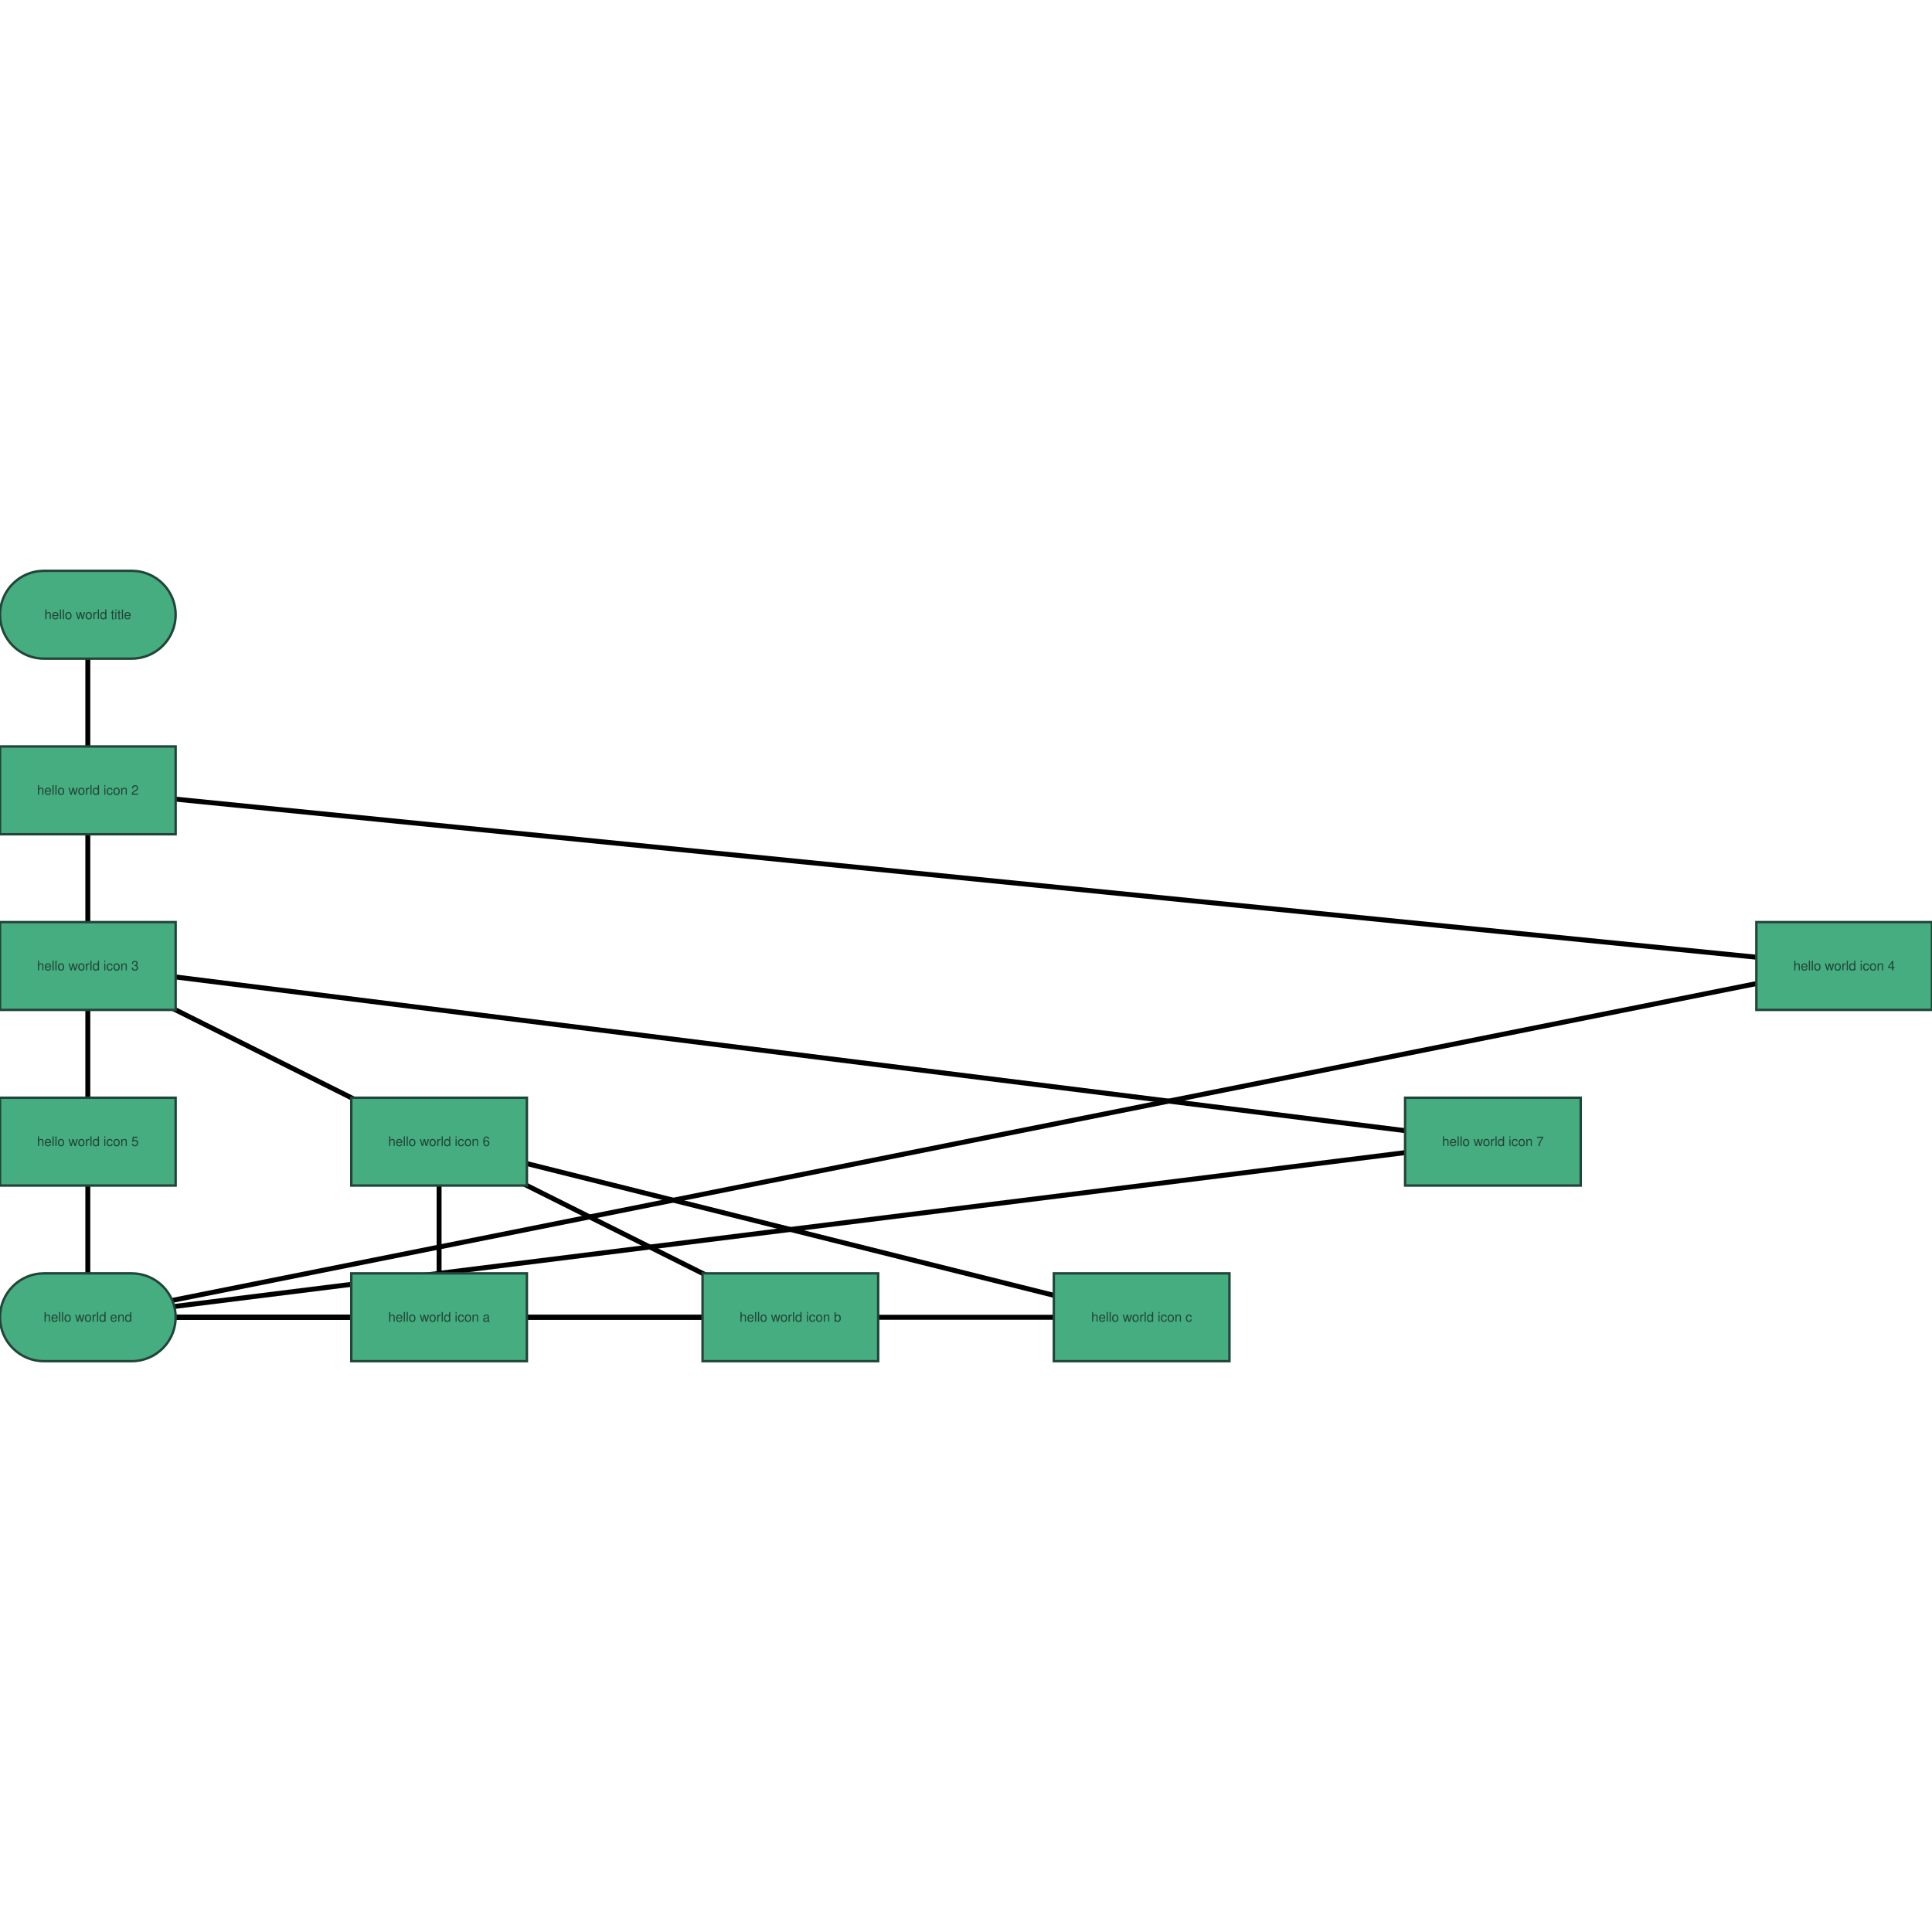
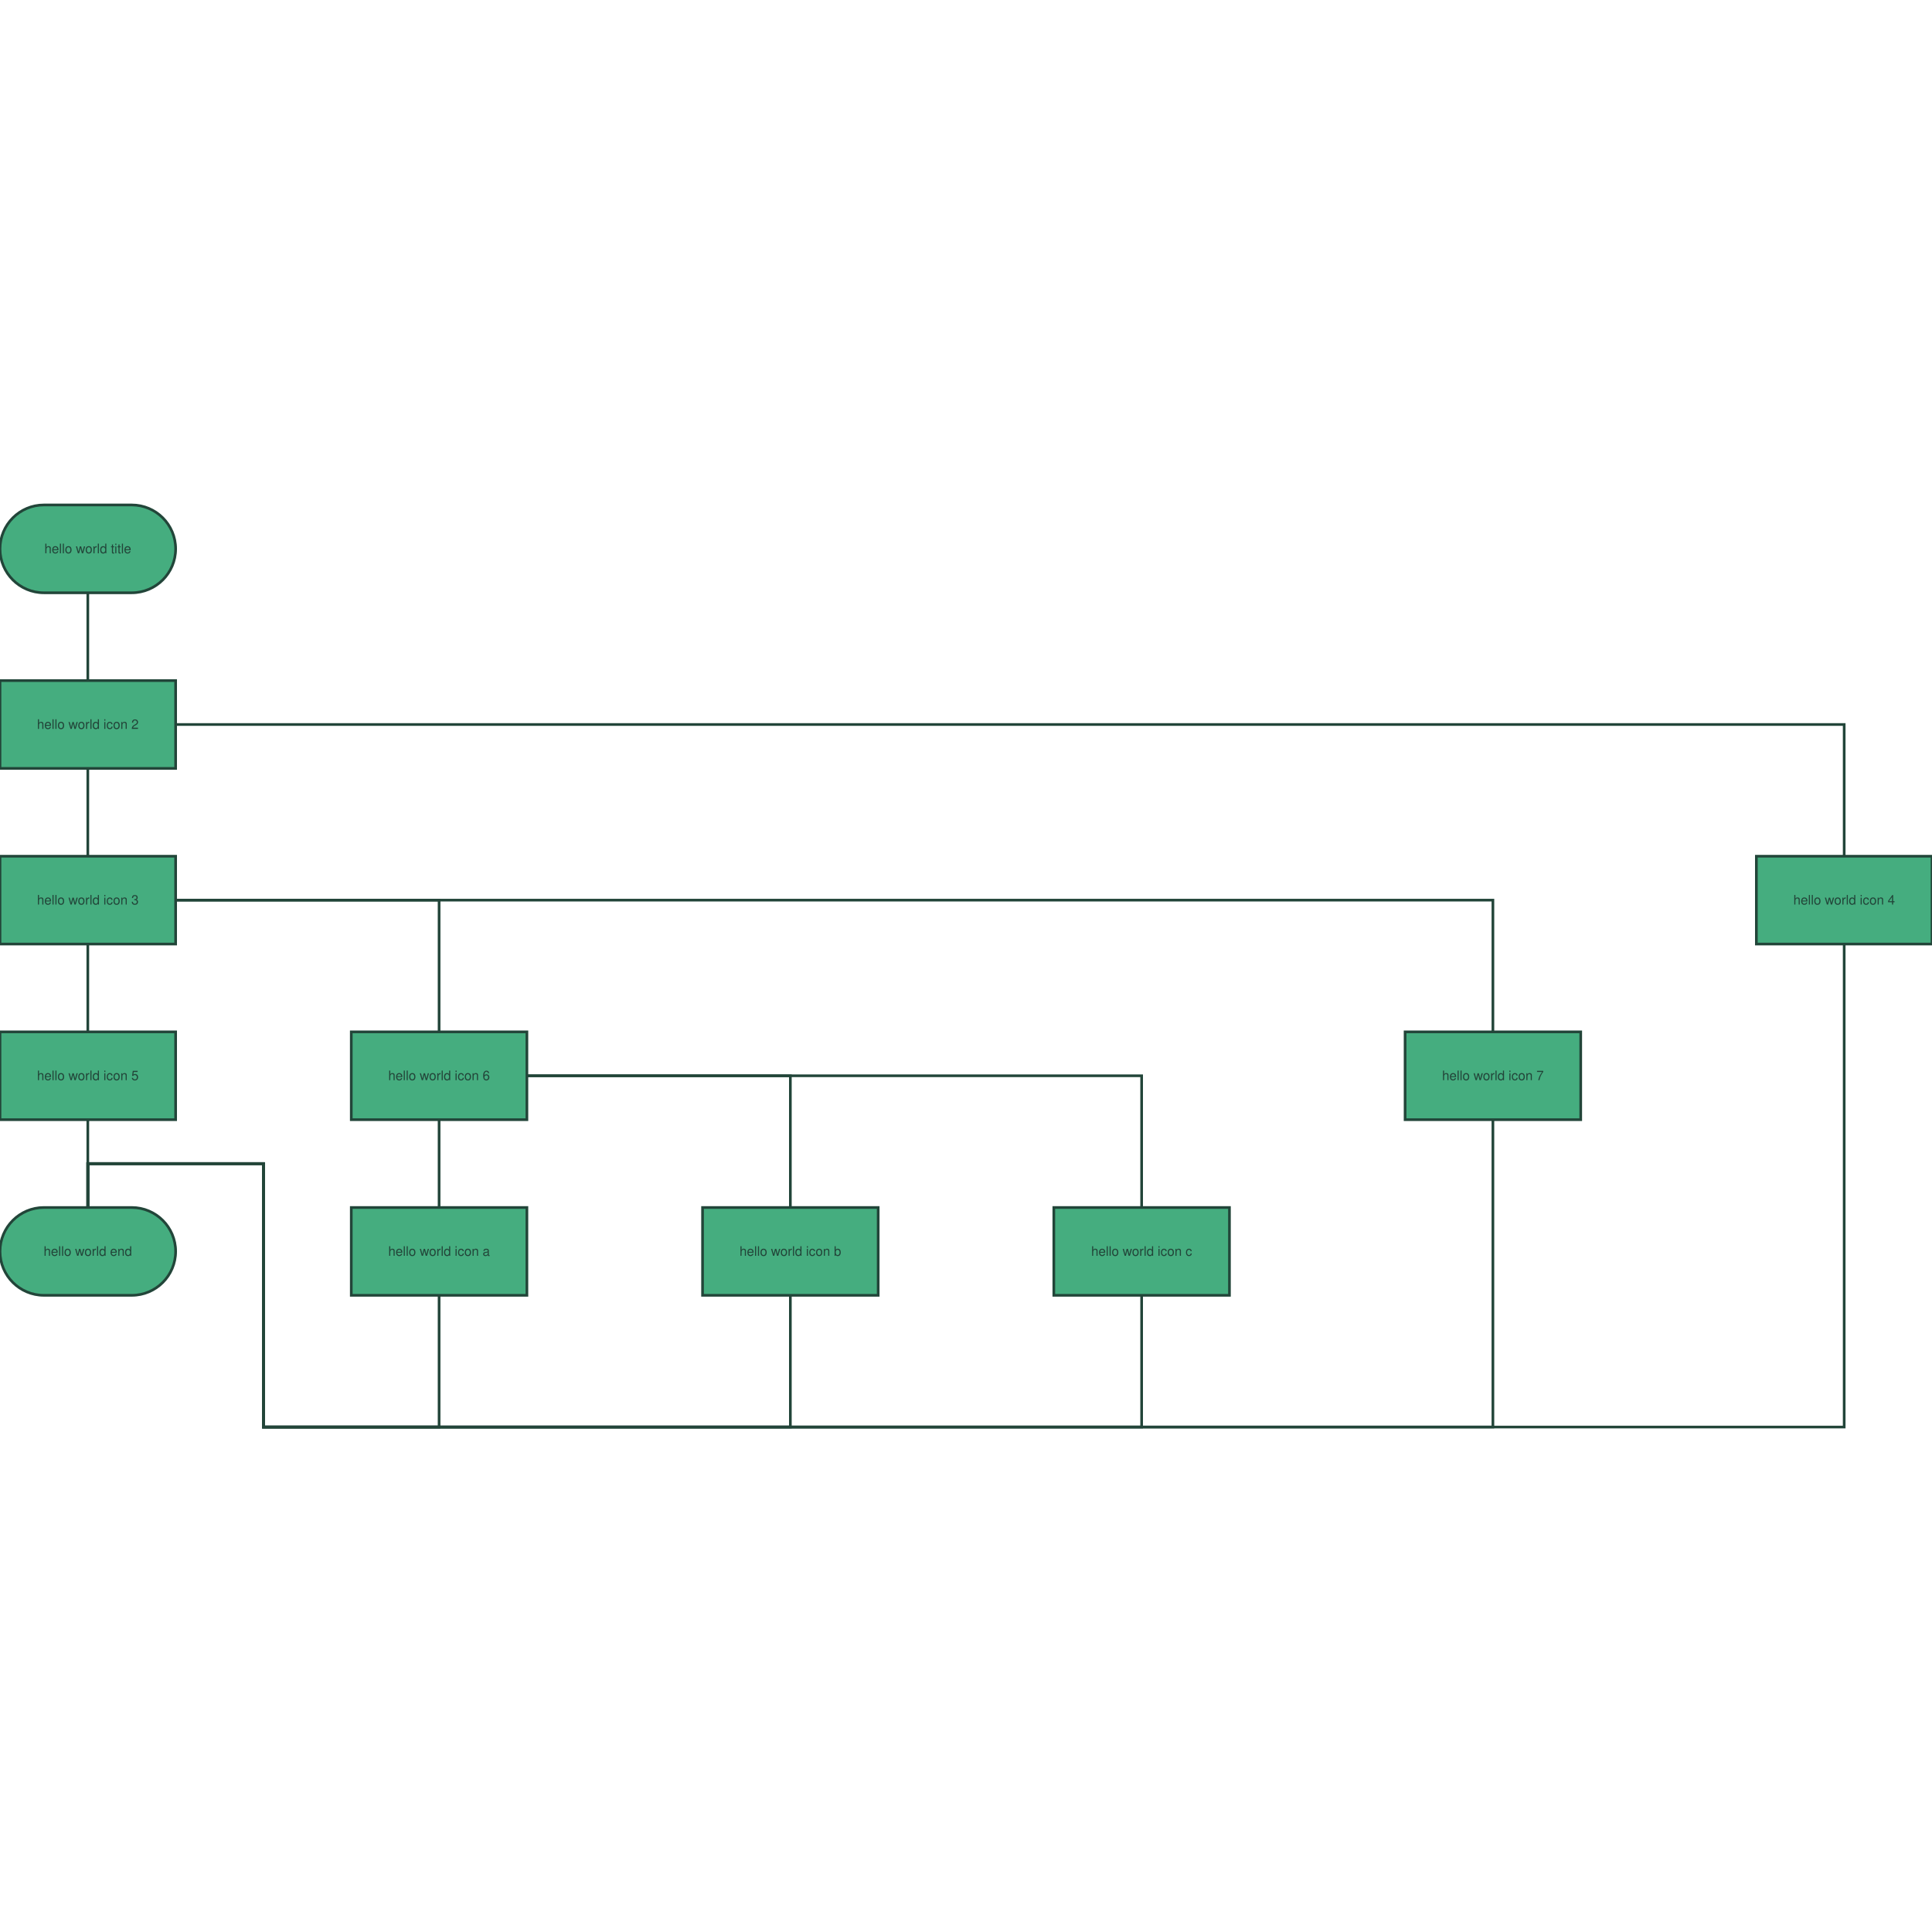
- <svg xmlns="http://www.w3.org/2000/svg" font-size="1" viewBox="0.0 0.0 400.0 400.0" stroke="rgb(0,0,0)" width="400" stroke-opacity="1" height="400" version="1.1">
+ <svg xmlns="http://www.w3.org/2000/svg" font-size="1" viewBox="0.0 0.0 1000.0 1000.0" stroke="rgb(0,0,0)" width="1000" stroke-opacity="1" height="1000" version="1.1">
  <defs />
-   <g stroke-linejoin="miter" fill-opacity="0.0" fill="rgb(0,0,0)" stroke="rgb(0,0,0)" stroke-linecap="butt" stroke-miterlimit="10.0" stroke-opacity="1.0" stroke-width="1.023">
-     <path d="M 381.818,200 l -363.636,72.727 " />
+   <g stroke-linejoin="miter" fill-opacity="0.0" fill="rgb(0,0,0)" stroke="rgb(34,69,57)" stroke-linecap="butt" stroke-miterlimit="10.0" stroke-opacity="1.0" stroke-width="1.382">
+     <path d="M 954.545,465.909 v 272.727 h -818.182 v -136.364 h -90.909 v 45.455 " />
  </g>
-   <g stroke-linejoin="miter" fill-opacity="0.0" fill="rgb(0,0,0)" stroke="rgb(0,0,0)" stroke-linecap="butt" stroke-miterlimit="10.0" stroke-opacity="1.0" stroke-width="1.023">
-     <path d="M 309.091,236.364 l -290.909,36.364 " />
+   <g stroke-linejoin="miter" fill-opacity="0.0" fill="rgb(0,0,0)" stroke="rgb(34,69,57)" stroke-linecap="butt" stroke-miterlimit="10.0" stroke-opacity="1.0" stroke-width="1.382">
+     <path d="M 772.727,556.818 v 181.818 h -636.364 v -136.364 h -90.909 v 45.455 " />
  </g>
-   <g stroke-linejoin="miter" fill-opacity="0.0" fill="rgb(0,0,0)" stroke="rgb(0,0,0)" stroke-linecap="butt" stroke-miterlimit="10.0" stroke-opacity="1.0" stroke-width="1.023">
-     <path d="M 236.364,272.727 h -218.182 " />
+   <g stroke-linejoin="miter" fill-opacity="0.0" fill="rgb(0,0,0)" stroke="rgb(34,69,57)" stroke-linecap="butt" stroke-miterlimit="10.0" stroke-opacity="1.0" stroke-width="1.382">
+     <path d="M 590.909,647.727 v 90.909 h -454.546 v -136.364 h -90.909 v 45.455 " />
  </g>
-   <g stroke-linejoin="miter" fill-opacity="0.0" fill="rgb(0,0,0)" stroke="rgb(0,0,0)" stroke-linecap="butt" stroke-miterlimit="10.0" stroke-opacity="1.0" stroke-width="1.023">
-     <path d="M 163.636,272.727 h -145.454 " />
+   <g stroke-linejoin="miter" fill-opacity="0.0" fill="rgb(0,0,0)" stroke="rgb(34,69,57)" stroke-linecap="butt" stroke-miterlimit="10.0" stroke-opacity="1.0" stroke-width="1.382">
+     <path d="M 409.091,647.727 v 90.909 h -272.727 v -136.364 h -90.909 v 45.455 " />
  </g>
-   <g stroke-linejoin="miter" fill-opacity="0.0" fill="rgb(0,0,0)" stroke="rgb(0,0,0)" stroke-linecap="butt" stroke-miterlimit="10.0" stroke-opacity="1.0" stroke-width="1.023">
-     <path d="M 90.909,272.727 h -72.727 " />
+   <g stroke-linejoin="miter" fill-opacity="0.0" fill="rgb(0,0,0)" stroke="rgb(34,69,57)" stroke-linecap="butt" stroke-miterlimit="10.0" stroke-opacity="1.0" stroke-width="1.382">
+     <path d="M 227.273,647.727 v 90.909 h -90.909 v -136.364 h -90.909 v 45.455 " />
  </g>
-   <g stroke-linejoin="miter" fill-opacity="0.0" fill="rgb(0,0,0)" stroke="rgb(0,0,0)" stroke-linecap="butt" stroke-miterlimit="10.0" stroke-opacity="1.0" stroke-width="1.023">
-     <path d="M 90.909,236.364 l 145.454,36.364 " />
+   <g stroke-linejoin="miter" fill-opacity="0.0" fill="rgb(0,0,0)" stroke="rgb(34,69,57)" stroke-linecap="butt" stroke-miterlimit="10.0" stroke-opacity="1.0" stroke-width="1.382">
+     <path d="M 227.273,556.818 h 363.636 v 90.909 " />
  </g>
-   <g stroke-linejoin="miter" fill-opacity="0.0" fill="rgb(0,0,0)" stroke="rgb(0,0,0)" stroke-linecap="butt" stroke-miterlimit="10.0" stroke-opacity="1.0" stroke-width="1.023">
-     <path d="M 90.909,236.364 l 72.727,36.364 " />
+   <g stroke-linejoin="miter" fill-opacity="0.0" fill="rgb(0,0,0)" stroke="rgb(34,69,57)" stroke-linecap="butt" stroke-miterlimit="10.0" stroke-opacity="1.0" stroke-width="1.382">
+     <path d="M 227.273,556.818 h 181.818 v 90.909 " />
  </g>
-   <g stroke-linejoin="miter" fill-opacity="0.0" fill="rgb(0,0,0)" stroke="rgb(0,0,0)" stroke-linecap="butt" stroke-miterlimit="10.0" stroke-opacity="1.0" stroke-width="1.023">
-     <path d="M 90.909,236.364 v 36.364 " />
+   <g stroke-linejoin="miter" fill-opacity="0.0" fill="rgb(0,0,0)" stroke="rgb(34,69,57)" stroke-linecap="butt" stroke-miterlimit="10.0" stroke-opacity="1.0" stroke-width="1.382">
+     <path d="M 227.273,556.818 h 0 v 90.909 " />
  </g>
-   <g stroke-linejoin="miter" fill-opacity="0.0" fill="rgb(0,0,0)" stroke="rgb(0,0,0)" stroke-linecap="butt" stroke-miterlimit="10.0" stroke-opacity="1.0" stroke-width="1.023">
-     <path d="M 18.182,236.364 v 36.364 " />
+   <g stroke-linejoin="miter" fill-opacity="0.0" fill="rgb(0,0,0)" stroke="rgb(34,69,57)" stroke-linecap="butt" stroke-miterlimit="10.0" stroke-opacity="1.0" stroke-width="1.382">
+     <path d="M 45.455,556.818 h 0 v 90.909 " />
  </g>
-   <g stroke-linejoin="miter" fill-opacity="0.0" fill="rgb(0,0,0)" stroke="rgb(0,0,0)" stroke-linecap="butt" stroke-miterlimit="10.0" stroke-opacity="1.0" stroke-width="1.023">
-     <path d="M 18.182,200 l 290.909,36.364 " />
+   <g stroke-linejoin="miter" fill-opacity="0.0" fill="rgb(0,0,0)" stroke="rgb(34,69,57)" stroke-linecap="butt" stroke-miterlimit="10.0" stroke-opacity="1.0" stroke-width="1.382">
+     <path d="M 45.455,465.909 h 727.273 v 90.909 " />
  </g>
-   <g stroke-linejoin="miter" fill-opacity="0.0" fill="rgb(0,0,0)" stroke="rgb(0,0,0)" stroke-linecap="butt" stroke-miterlimit="10.0" stroke-opacity="1.0" stroke-width="1.023">
-     <path d="M 18.182,200 l 72.727,36.364 " />
+   <g stroke-linejoin="miter" fill-opacity="0.0" fill="rgb(0,0,0)" stroke="rgb(34,69,57)" stroke-linecap="butt" stroke-miterlimit="10.0" stroke-opacity="1.0" stroke-width="1.382">
+     <path d="M 45.455,465.909 h 181.818 v 90.909 " />
  </g>
-   <g stroke-linejoin="miter" fill-opacity="0.0" fill="rgb(0,0,0)" stroke="rgb(0,0,0)" stroke-linecap="butt" stroke-miterlimit="10.0" stroke-opacity="1.0" stroke-width="1.023">
-     <path d="M 18.182,200 v 36.364 " />
+   <g stroke-linejoin="miter" fill-opacity="0.0" fill="rgb(0,0,0)" stroke="rgb(34,69,57)" stroke-linecap="butt" stroke-miterlimit="10.0" stroke-opacity="1.0" stroke-width="1.382">
+     <path d="M 45.455,465.909 h 0 v 90.909 " />
  </g>
-   <g stroke-linejoin="miter" fill-opacity="0.0" fill="rgb(0,0,0)" stroke="rgb(0,0,0)" stroke-linecap="butt" stroke-miterlimit="10.0" stroke-opacity="1.0" stroke-width="1.023">
-     <path d="M 18.182,163.636 l 363.636,36.364 " />
+   <g stroke-linejoin="miter" fill-opacity="0.0" fill="rgb(0,0,0)" stroke="rgb(34,69,57)" stroke-linecap="butt" stroke-miterlimit="10.0" stroke-opacity="1.0" stroke-width="1.382">
+     <path d="M 45.455,375 h 909.091 v 90.909 " />
  </g>
-   <g stroke-linejoin="miter" fill-opacity="0.0" fill="rgb(0,0,0)" stroke="rgb(0,0,0)" stroke-linecap="butt" stroke-miterlimit="10.0" stroke-opacity="1.0" stroke-width="1.023">
-     <path d="M 18.182,163.636 v 36.364 " />
+   <g stroke-linejoin="miter" fill-opacity="0.0" fill="rgb(0,0,0)" stroke="rgb(34,69,57)" stroke-linecap="butt" stroke-miterlimit="10.0" stroke-opacity="1.0" stroke-width="1.382">
+     <path d="M 45.455,375 h 0 v 90.909 " />
  </g>
-   <g stroke-linejoin="miter" fill-opacity="0.0" fill="rgb(0,0,0)" stroke="rgb(0,0,0)" stroke-linecap="butt" stroke-miterlimit="10.0" stroke-opacity="1.0" stroke-width="1.023">
-     <path d="M 18.182,127.273 v 36.364 " />
+   <g stroke-linejoin="miter" fill-opacity="0.0" fill="rgb(0,0,0)" stroke="rgb(34,69,57)" stroke-linecap="butt" stroke-miterlimit="10.0" stroke-opacity="1.0" stroke-width="1.382">
+     <path d="M 45.455,284.091 h 0 v 90.909 " />
  </g>
-   <g stroke-linejoin="miter" fill-opacity="1.0" fill="rgb(69,173,127)" stroke="rgb(34,69,57)" stroke-linecap="butt" stroke-miterlimit="10.0" stroke-opacity="1.0" stroke-width="0.5">
-     <path d="M 400,209.091 l -0,-18.182 h -36.364 l -0,18.182 Z" />
+   <g stroke-linejoin="miter" fill-opacity="1.0" fill="rgb(69,173,127)" stroke="rgb(34,69,57)" stroke-linecap="butt" stroke-miterlimit="10.0" stroke-opacity="1.0" stroke-width="1.382">
+     <path d="M 1000,488.636 l -0,-45.455 h -90.909 l -0,45.455 Z" />
  </g>
-   <g stroke-linejoin="miter" fill-opacity="1.0" font-size="2.727px" fill="rgb(34,69,57)" stroke="rgb(0,0,0)" font-weight="300" font-family="helvetica" stroke-linecap="butt" stroke-miterlimit="10.0" stroke-opacity="1.0" stroke-width="1.023">
-     <text transform="matrix(1,0,0,1,381.8182,200)" stroke="none" dominant-baseline="middle" text-anchor="middle">hello world icon 4</text>
+   <g stroke-linejoin="miter" fill-opacity="1.0" font-size="6.818px" fill="rgb(34,69,57)" stroke="rgb(0,0,0)" font-weight="300" font-family="helvetica" stroke-linecap="butt" stroke-miterlimit="10.0" stroke-opacity="1.0" stroke-width="2.763">
+     <text transform="matrix(1,0,0,1,954.5455,465.9091)" stroke="none" dominant-baseline="middle" text-anchor="middle">hello world icon 4</text>
  </g>
-   <g stroke-linejoin="miter" fill-opacity="1.0" fill="rgb(69,173,127)" stroke="rgb(34,69,57)" stroke-linecap="butt" stroke-miterlimit="10.0" stroke-opacity="1.0" stroke-width="0.5">
-     <path d="M 327.273,245.454 l -0,-18.182 h -36.364 l -0,18.182 Z" />
+   <g stroke-linejoin="miter" fill-opacity="1.0" fill="rgb(69,173,127)" stroke="rgb(34,69,57)" stroke-linecap="butt" stroke-miterlimit="10.0" stroke-opacity="1.0" stroke-width="1.382">
+     <path d="M 818.182,579.545 l -0,-45.455 h -90.909 l -0,45.455 Z" />
  </g>
-   <g stroke-linejoin="miter" fill-opacity="1.0" font-size="2.727px" fill="rgb(34,69,57)" stroke="rgb(0,0,0)" font-weight="300" font-family="helvetica" stroke-linecap="butt" stroke-miterlimit="10.0" stroke-opacity="1.0" stroke-width="1.023">
-     <text transform="matrix(1,0,0,1,309.0909,236.3636)" stroke="none" dominant-baseline="middle" text-anchor="middle">hello world icon 7</text>
+   <g stroke-linejoin="miter" fill-opacity="1.0" font-size="6.818px" fill="rgb(34,69,57)" stroke="rgb(0,0,0)" font-weight="300" font-family="helvetica" stroke-linecap="butt" stroke-miterlimit="10.0" stroke-opacity="1.0" stroke-width="2.763">
+     <text transform="matrix(1,0,0,1,772.7273,556.8182)" stroke="none" dominant-baseline="middle" text-anchor="middle">hello world icon 7</text>
  </g>
-   <g stroke-linejoin="miter" fill-opacity="1.0" fill="rgb(69,173,127)" stroke="rgb(34,69,57)" stroke-linecap="butt" stroke-miterlimit="10.0" stroke-opacity="1.0" stroke-width="0.5">
-     <path d="M 254.546,281.818 l -0,-18.182 h -36.364 l -0,18.182 Z" />
+   <g stroke-linejoin="miter" fill-opacity="1.0" fill="rgb(69,173,127)" stroke="rgb(34,69,57)" stroke-linecap="butt" stroke-miterlimit="10.0" stroke-opacity="1.0" stroke-width="1.382">
+     <path d="M 636.364,670.455 l -0,-45.455 h -90.909 l -0,45.455 Z" />
  </g>
-   <g stroke-linejoin="miter" fill-opacity="1.0" font-size="2.727px" fill="rgb(34,69,57)" stroke="rgb(0,0,0)" font-weight="300" font-family="helvetica" stroke-linecap="butt" stroke-miterlimit="10.0" stroke-opacity="1.0" stroke-width="1.023">
-     <text transform="matrix(1,0,0,1,236.3636,272.7273)" stroke="none" dominant-baseline="middle" text-anchor="middle">hello world icon c</text>
+   <g stroke-linejoin="miter" fill-opacity="1.0" font-size="6.818px" fill="rgb(34,69,57)" stroke="rgb(0,0,0)" font-weight="300" font-family="helvetica" stroke-linecap="butt" stroke-miterlimit="10.0" stroke-opacity="1.0" stroke-width="2.763">
+     <text transform="matrix(1,0,0,1,590.9091,647.7273)" stroke="none" dominant-baseline="middle" text-anchor="middle">hello world icon c</text>
  </g>
-   <g stroke-linejoin="miter" fill-opacity="1.0" fill="rgb(69,173,127)" stroke="rgb(34,69,57)" stroke-linecap="butt" stroke-miterlimit="10.0" stroke-opacity="1.0" stroke-width="0.5">
-     <path d="M 181.818,281.818 l -0,-18.182 h -36.364 l -0,18.182 Z" />
+   <g stroke-linejoin="miter" fill-opacity="1.0" fill="rgb(69,173,127)" stroke="rgb(34,69,57)" stroke-linecap="butt" stroke-miterlimit="10.0" stroke-opacity="1.0" stroke-width="1.382">
+     <path d="M 454.546,670.455 l -0,-45.455 h -90.909 l -0,45.455 Z" />
  </g>
-   <g stroke-linejoin="miter" fill-opacity="1.0" font-size="2.727px" fill="rgb(34,69,57)" stroke="rgb(0,0,0)" font-weight="300" font-family="helvetica" stroke-linecap="butt" stroke-miterlimit="10.0" stroke-opacity="1.0" stroke-width="1.023">
-     <text transform="matrix(1,0,0,1,163.6364,272.7273)" stroke="none" dominant-baseline="middle" text-anchor="middle">hello world icon b</text>
+   <g stroke-linejoin="miter" fill-opacity="1.0" font-size="6.818px" fill="rgb(34,69,57)" stroke="rgb(0,0,0)" font-weight="300" font-family="helvetica" stroke-linecap="butt" stroke-miterlimit="10.0" stroke-opacity="1.0" stroke-width="2.763">
+     <text transform="matrix(1,0,0,1,409.0909,647.7273)" stroke="none" dominant-baseline="middle" text-anchor="middle">hello world icon b</text>
  </g>
-   <g stroke-linejoin="miter" fill-opacity="1.0" fill="rgb(69,173,127)" stroke="rgb(34,69,57)" stroke-linecap="butt" stroke-miterlimit="10.0" stroke-opacity="1.0" stroke-width="0.5">
-     <path d="M 109.091,281.818 l -0,-18.182 h -36.364 l -0,18.182 Z" />
+   <g stroke-linejoin="miter" fill-opacity="1.0" fill="rgb(69,173,127)" stroke="rgb(34,69,57)" stroke-linecap="butt" stroke-miterlimit="10.0" stroke-opacity="1.0" stroke-width="1.382">
+     <path d="M 272.727,670.455 l -0,-45.455 h -90.909 l -0,45.455 Z" />
  </g>
-   <g stroke-linejoin="miter" fill-opacity="1.0" font-size="2.727px" fill="rgb(34,69,57)" stroke="rgb(0,0,0)" font-weight="300" font-family="helvetica" stroke-linecap="butt" stroke-miterlimit="10.0" stroke-opacity="1.0" stroke-width="1.023">
-     <text transform="matrix(1,0,0,1,90.9091,272.7273)" stroke="none" dominant-baseline="middle" text-anchor="middle">hello world icon a</text>
+   <g stroke-linejoin="miter" fill-opacity="1.0" font-size="6.818px" fill="rgb(34,69,57)" stroke="rgb(0,0,0)" font-weight="300" font-family="helvetica" stroke-linecap="butt" stroke-miterlimit="10.0" stroke-opacity="1.0" stroke-width="2.763">
+     <text transform="matrix(1,0,0,1,227.2727,647.7273)" stroke="none" dominant-baseline="middle" text-anchor="middle">hello world icon a</text>
  </g>
-   <g stroke-linejoin="miter" fill-opacity="1.0" fill="rgb(69,173,127)" stroke="rgb(34,69,57)" stroke-linecap="butt" stroke-miterlimit="10.0" stroke-opacity="1.0" stroke-width="0.5">
-     <path d="M 109.091,245.454 l -0,-18.182 h -36.364 l -0,18.182 Z" />
+   <g stroke-linejoin="miter" fill-opacity="1.0" fill="rgb(69,173,127)" stroke="rgb(34,69,57)" stroke-linecap="butt" stroke-miterlimit="10.0" stroke-opacity="1.0" stroke-width="1.382">
+     <path d="M 272.727,579.545 l -0,-45.455 h -90.909 l -0,45.455 Z" />
  </g>
-   <g stroke-linejoin="miter" fill-opacity="1.0" font-size="2.727px" fill="rgb(34,69,57)" stroke="rgb(0,0,0)" font-weight="300" font-family="helvetica" stroke-linecap="butt" stroke-miterlimit="10.0" stroke-opacity="1.0" stroke-width="1.023">
-     <text transform="matrix(1,0,0,1,90.9091,236.3636)" stroke="none" dominant-baseline="middle" text-anchor="middle">hello world icon 6</text>
+   <g stroke-linejoin="miter" fill-opacity="1.0" font-size="6.818px" fill="rgb(34,69,57)" stroke="rgb(0,0,0)" font-weight="300" font-family="helvetica" stroke-linecap="butt" stroke-miterlimit="10.0" stroke-opacity="1.0" stroke-width="2.763">
+     <text transform="matrix(1,0,0,1,227.2727,556.8182)" stroke="none" dominant-baseline="middle" text-anchor="middle">hello world icon 6</text>
  </g>
-   <g stroke-linejoin="miter" fill-opacity="1.0" fill="rgb(69,173,127)" stroke="rgb(34,69,57)" stroke-linecap="butt" stroke-miterlimit="10.0" stroke-opacity="1.0" stroke-width="0.5">
-     <path d="M 36.364,272.727 h 0 c 0,-5.021 -4.07,-9.091 -9.091 -9.091h -18.182 c -5.021,-0 -9.091,4.07 -9.091 9.091h 0 c -0,5.021 4.07,9.091 9.091 9.091h 18.182 c 5.021,0 9.091,-4.07 9.091 -9.091Z" />
+   <g stroke-linejoin="miter" fill-opacity="1.0" fill="rgb(69,173,127)" stroke="rgb(34,69,57)" stroke-linecap="butt" stroke-miterlimit="10.0" stroke-opacity="1.0" stroke-width="1.382">
+     <path d="M 90.909,647.727 h 0 c 0,-12.552 -10.175,-22.727 -22.727 -22.727h -45.455 c -12.552,-0 -22.727,10.175 -22.727 22.727h 0 c -0,12.552 10.175,22.727 22.727 22.727h 45.455 c 12.552,0 22.727,-10.175 22.727 -22.727Z" />
  </g>
-   <g stroke-linejoin="miter" fill-opacity="1.0" font-size="2.727px" fill="rgb(34,69,57)" stroke="rgb(0,0,0)" font-weight="300" font-family="helvetica" stroke-linecap="butt" stroke-miterlimit="10.0" stroke-opacity="1.0" stroke-width="1.023">
-     <text transform="matrix(1,0,0,1,18.1818,272.7273)" stroke="none" dominant-baseline="middle" text-anchor="middle">hello world end</text>
+   <g stroke-linejoin="miter" fill-opacity="1.0" font-size="6.818px" fill="rgb(34,69,57)" stroke="rgb(0,0,0)" font-weight="300" font-family="helvetica" stroke-linecap="butt" stroke-miterlimit="10.0" stroke-opacity="1.0" stroke-width="2.763">
+     <text transform="matrix(1,0,0,1,45.4545,647.7273)" stroke="none" dominant-baseline="middle" text-anchor="middle">hello world end</text>
  </g>
-   <g stroke-linejoin="miter" fill-opacity="1.0" fill="rgb(69,173,127)" stroke="rgb(34,69,57)" stroke-linecap="butt" stroke-miterlimit="10.0" stroke-opacity="1.0" stroke-width="0.5">
-     <path d="M 36.364,245.454 l -0,-18.182 h -36.364 l -0,18.182 Z" />
+   <g stroke-linejoin="miter" fill-opacity="1.0" fill="rgb(69,173,127)" stroke="rgb(34,69,57)" stroke-linecap="butt" stroke-miterlimit="10.0" stroke-opacity="1.0" stroke-width="1.382">
+     <path d="M 90.909,579.545 l -0,-45.455 h -90.909 l -0,45.455 Z" />
  </g>
-   <g stroke-linejoin="miter" fill-opacity="1.0" font-size="2.727px" fill="rgb(34,69,57)" stroke="rgb(0,0,0)" font-weight="300" font-family="helvetica" stroke-linecap="butt" stroke-miterlimit="10.0" stroke-opacity="1.0" stroke-width="1.023">
-     <text transform="matrix(1,0,0,1,18.1818,236.3636)" stroke="none" dominant-baseline="middle" text-anchor="middle">hello world icon 5</text>
+   <g stroke-linejoin="miter" fill-opacity="1.0" font-size="6.818px" fill="rgb(34,69,57)" stroke="rgb(0,0,0)" font-weight="300" font-family="helvetica" stroke-linecap="butt" stroke-miterlimit="10.0" stroke-opacity="1.0" stroke-width="2.763">
+     <text transform="matrix(1,0,0,1,45.4545,556.8182)" stroke="none" dominant-baseline="middle" text-anchor="middle">hello world icon 5</text>
  </g>
-   <g stroke-linejoin="miter" fill-opacity="1.0" fill="rgb(69,173,127)" stroke="rgb(34,69,57)" stroke-linecap="butt" stroke-miterlimit="10.0" stroke-opacity="1.0" stroke-width="0.5">
-     <path d="M 36.364,209.091 l -0,-18.182 h -36.364 l -0,18.182 Z" />
+   <g stroke-linejoin="miter" fill-opacity="1.0" fill="rgb(69,173,127)" stroke="rgb(34,69,57)" stroke-linecap="butt" stroke-miterlimit="10.0" stroke-opacity="1.0" stroke-width="1.382">
+     <path d="M 90.909,488.636 l -0,-45.455 h -90.909 l -0,45.455 Z" />
  </g>
-   <g stroke-linejoin="miter" fill-opacity="1.0" font-size="2.727px" fill="rgb(34,69,57)" stroke="rgb(0,0,0)" font-weight="300" font-family="helvetica" stroke-linecap="butt" stroke-miterlimit="10.0" stroke-opacity="1.0" stroke-width="1.023">
-     <text transform="matrix(1,0,0,1,18.1818,200)" stroke="none" dominant-baseline="middle" text-anchor="middle">hello world icon 3</text>
+   <g stroke-linejoin="miter" fill-opacity="1.0" font-size="6.818px" fill="rgb(34,69,57)" stroke="rgb(0,0,0)" font-weight="300" font-family="helvetica" stroke-linecap="butt" stroke-miterlimit="10.0" stroke-opacity="1.0" stroke-width="2.763">
+     <text transform="matrix(1,0,0,1,45.4545,465.9091)" stroke="none" dominant-baseline="middle" text-anchor="middle">hello world icon 3</text>
  </g>
-   <g stroke-linejoin="miter" fill-opacity="1.0" fill="rgb(69,173,127)" stroke="rgb(34,69,57)" stroke-linecap="butt" stroke-miterlimit="10.0" stroke-opacity="1.0" stroke-width="0.5">
-     <path d="M 36.364,172.727 l -0,-18.182 h -36.364 l -0,18.182 Z" />
+   <g stroke-linejoin="miter" fill-opacity="1.0" fill="rgb(69,173,127)" stroke="rgb(34,69,57)" stroke-linecap="butt" stroke-miterlimit="10.0" stroke-opacity="1.0" stroke-width="1.382">
+     <path d="M 90.909,397.727 l -0,-45.455 h -90.909 l -0,45.455 Z" />
  </g>
-   <g stroke-linejoin="miter" fill-opacity="1.0" font-size="2.727px" fill="rgb(34,69,57)" stroke="rgb(0,0,0)" font-weight="300" font-family="helvetica" stroke-linecap="butt" stroke-miterlimit="10.0" stroke-opacity="1.0" stroke-width="1.023">
-     <text transform="matrix(1,0,0,1,18.1818,163.6364)" stroke="none" dominant-baseline="middle" text-anchor="middle">hello world icon 2</text>
+   <g stroke-linejoin="miter" fill-opacity="1.0" font-size="6.818px" fill="rgb(34,69,57)" stroke="rgb(0,0,0)" font-weight="300" font-family="helvetica" stroke-linecap="butt" stroke-miterlimit="10.0" stroke-opacity="1.0" stroke-width="2.763">
+     <text transform="matrix(1,0,0,1,45.4545,375)" stroke="none" dominant-baseline="middle" text-anchor="middle">hello world icon 2</text>
  </g>
-   <g stroke-linejoin="miter" fill-opacity="1.0" fill="rgb(69,173,127)" stroke="rgb(34,69,57)" stroke-linecap="butt" stroke-miterlimit="10.0" stroke-opacity="1.0" stroke-width="0.5">
-     <path d="M 36.364,127.273 h 0 c 0,-5.021 -4.07,-9.091 -9.091 -9.091h -18.182 c -5.021,-0 -9.091,4.07 -9.091 9.091h 0 c -0,5.021 4.07,9.091 9.091 9.091h 18.182 c 5.021,0 9.091,-4.07 9.091 -9.091Z" />
+   <g stroke-linejoin="miter" fill-opacity="1.0" fill="rgb(69,173,127)" stroke="rgb(34,69,57)" stroke-linecap="butt" stroke-miterlimit="10.0" stroke-opacity="1.0" stroke-width="1.382">
+     <path d="M 90.909,284.091 h 0 c 0,-12.552 -10.175,-22.727 -22.727 -22.727h -45.455 c -12.552,-0 -22.727,10.175 -22.727 22.727h 0 c -0,12.552 10.175,22.727 22.727 22.727h 45.455 c 12.552,0 22.727,-10.175 22.727 -22.727Z" />
  </g>
-   <g stroke-linejoin="miter" fill-opacity="1.0" font-size="2.727px" fill="rgb(34,69,57)" stroke="rgb(0,0,0)" font-weight="300" font-family="helvetica" stroke-linecap="butt" stroke-miterlimit="10.0" stroke-opacity="1.0" stroke-width="1.023">
-     <text transform="matrix(1,0,0,1,18.1818,127.2727)" stroke="none" dominant-baseline="middle" text-anchor="middle">hello world title</text>
+   <g stroke-linejoin="miter" fill-opacity="1.0" font-size="6.818px" fill="rgb(34,69,57)" stroke="rgb(0,0,0)" font-weight="300" font-family="helvetica" stroke-linecap="butt" stroke-miterlimit="10.0" stroke-opacity="1.0" stroke-width="2.763">
+     <text transform="matrix(1,0,0,1,45.4545,284.0909)" stroke="none" dominant-baseline="middle" text-anchor="middle">hello world title</text>
  </g>
</svg>
